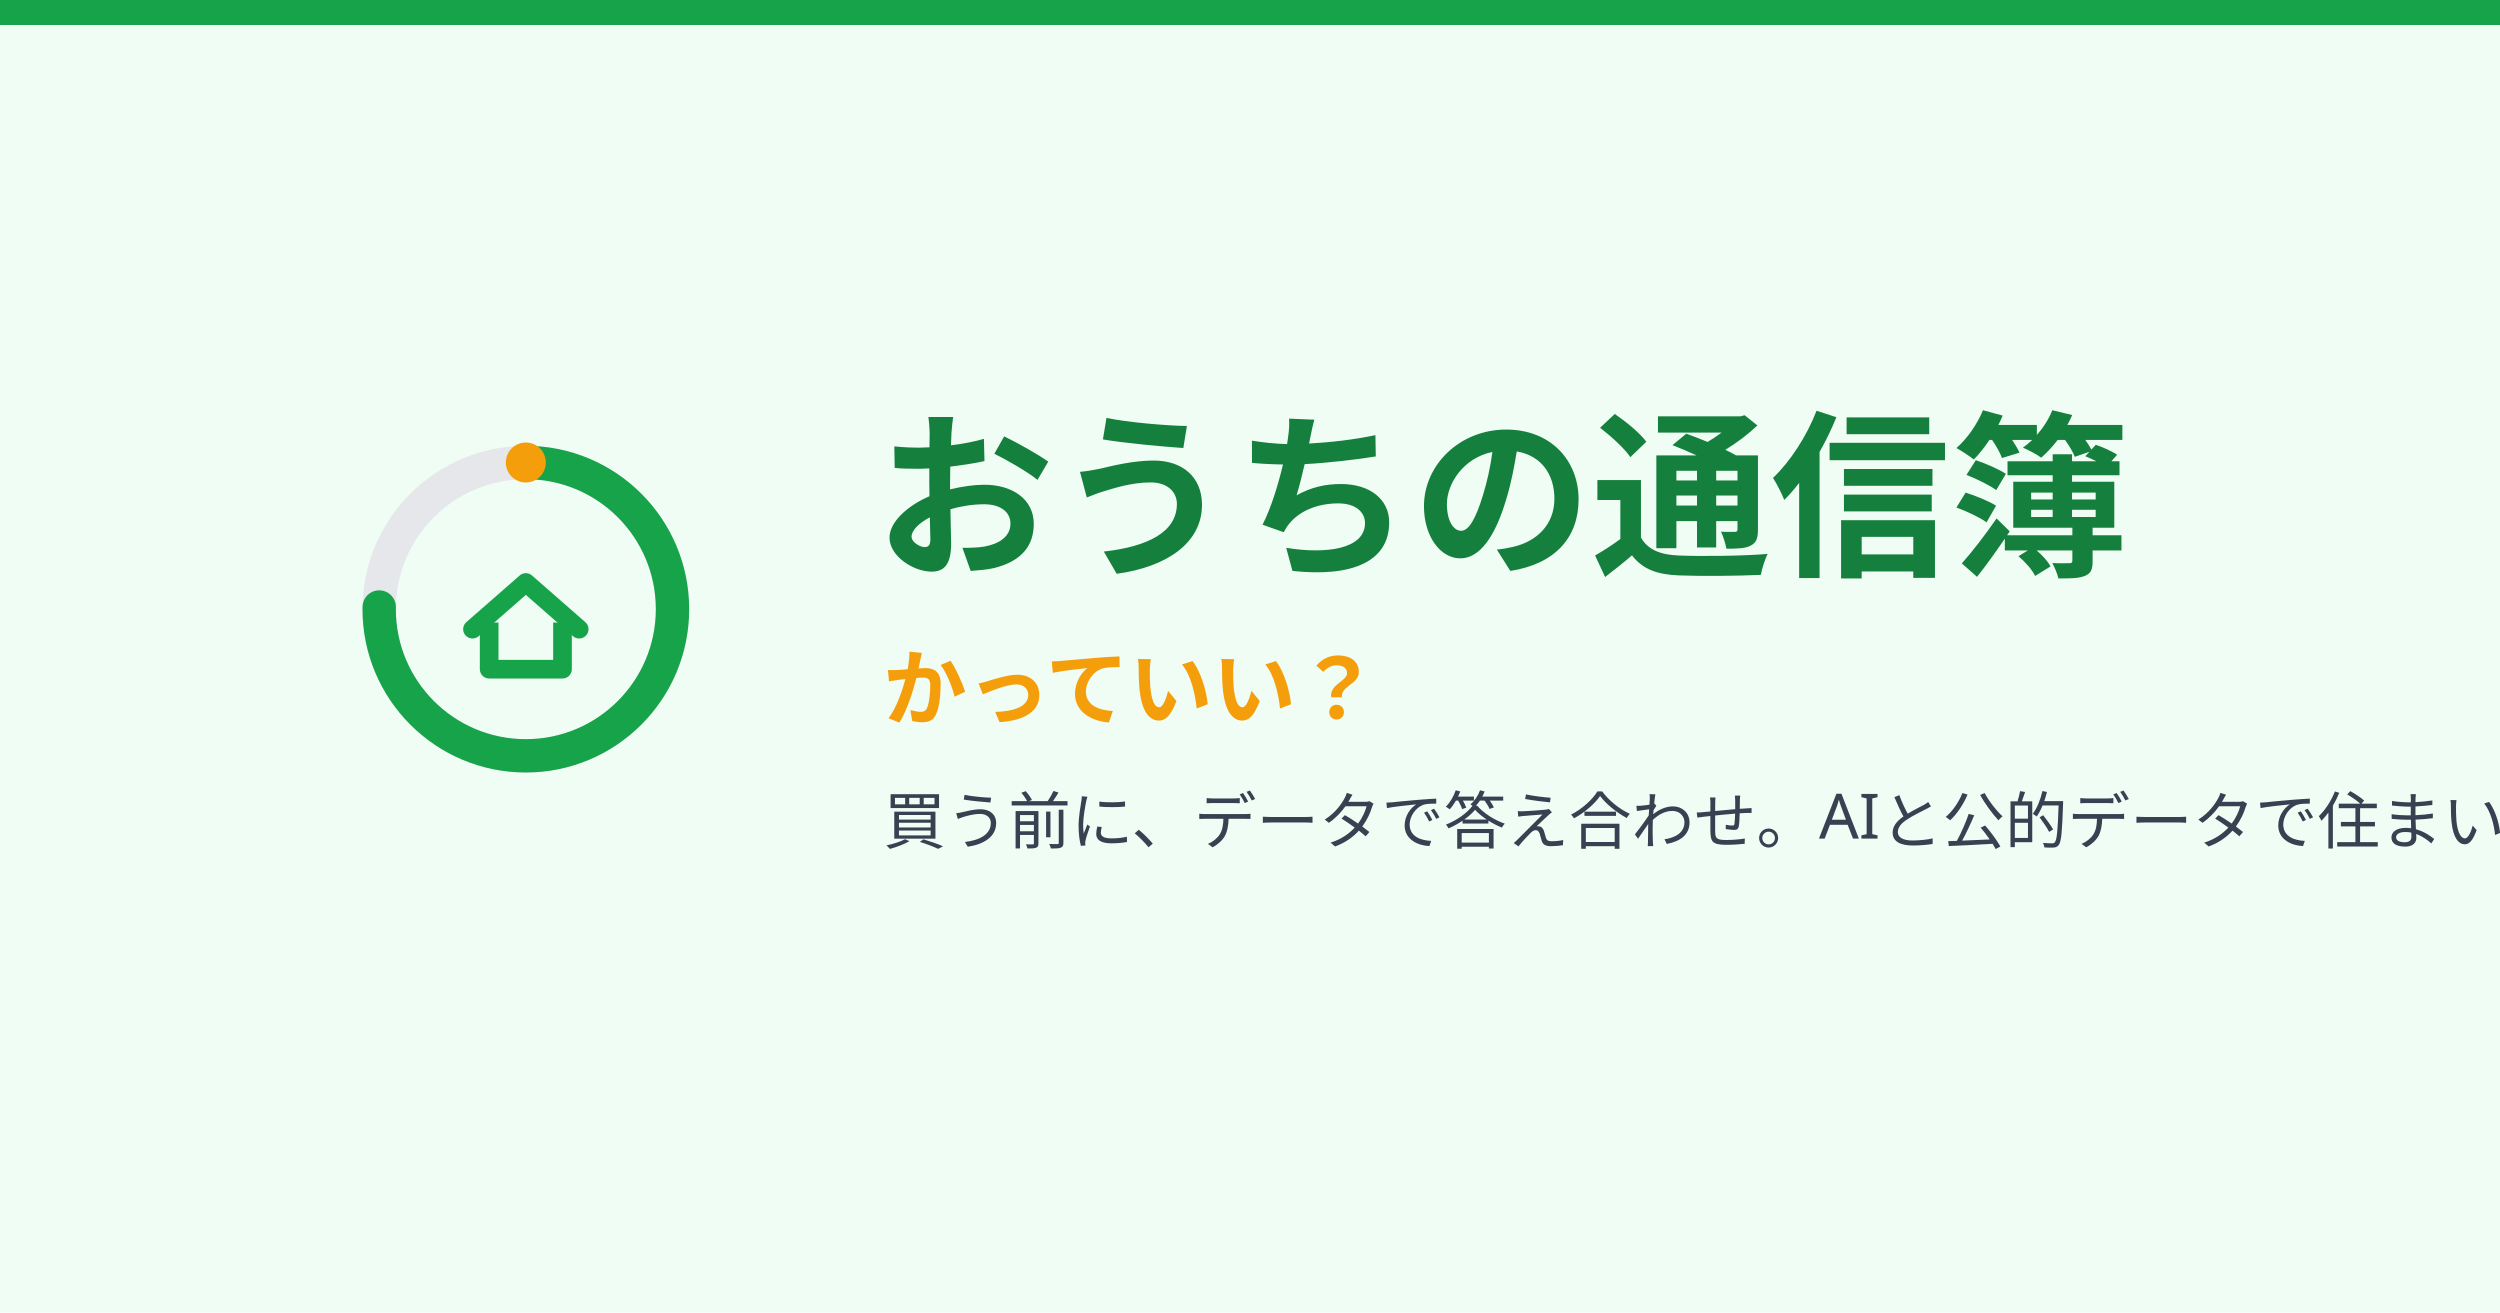
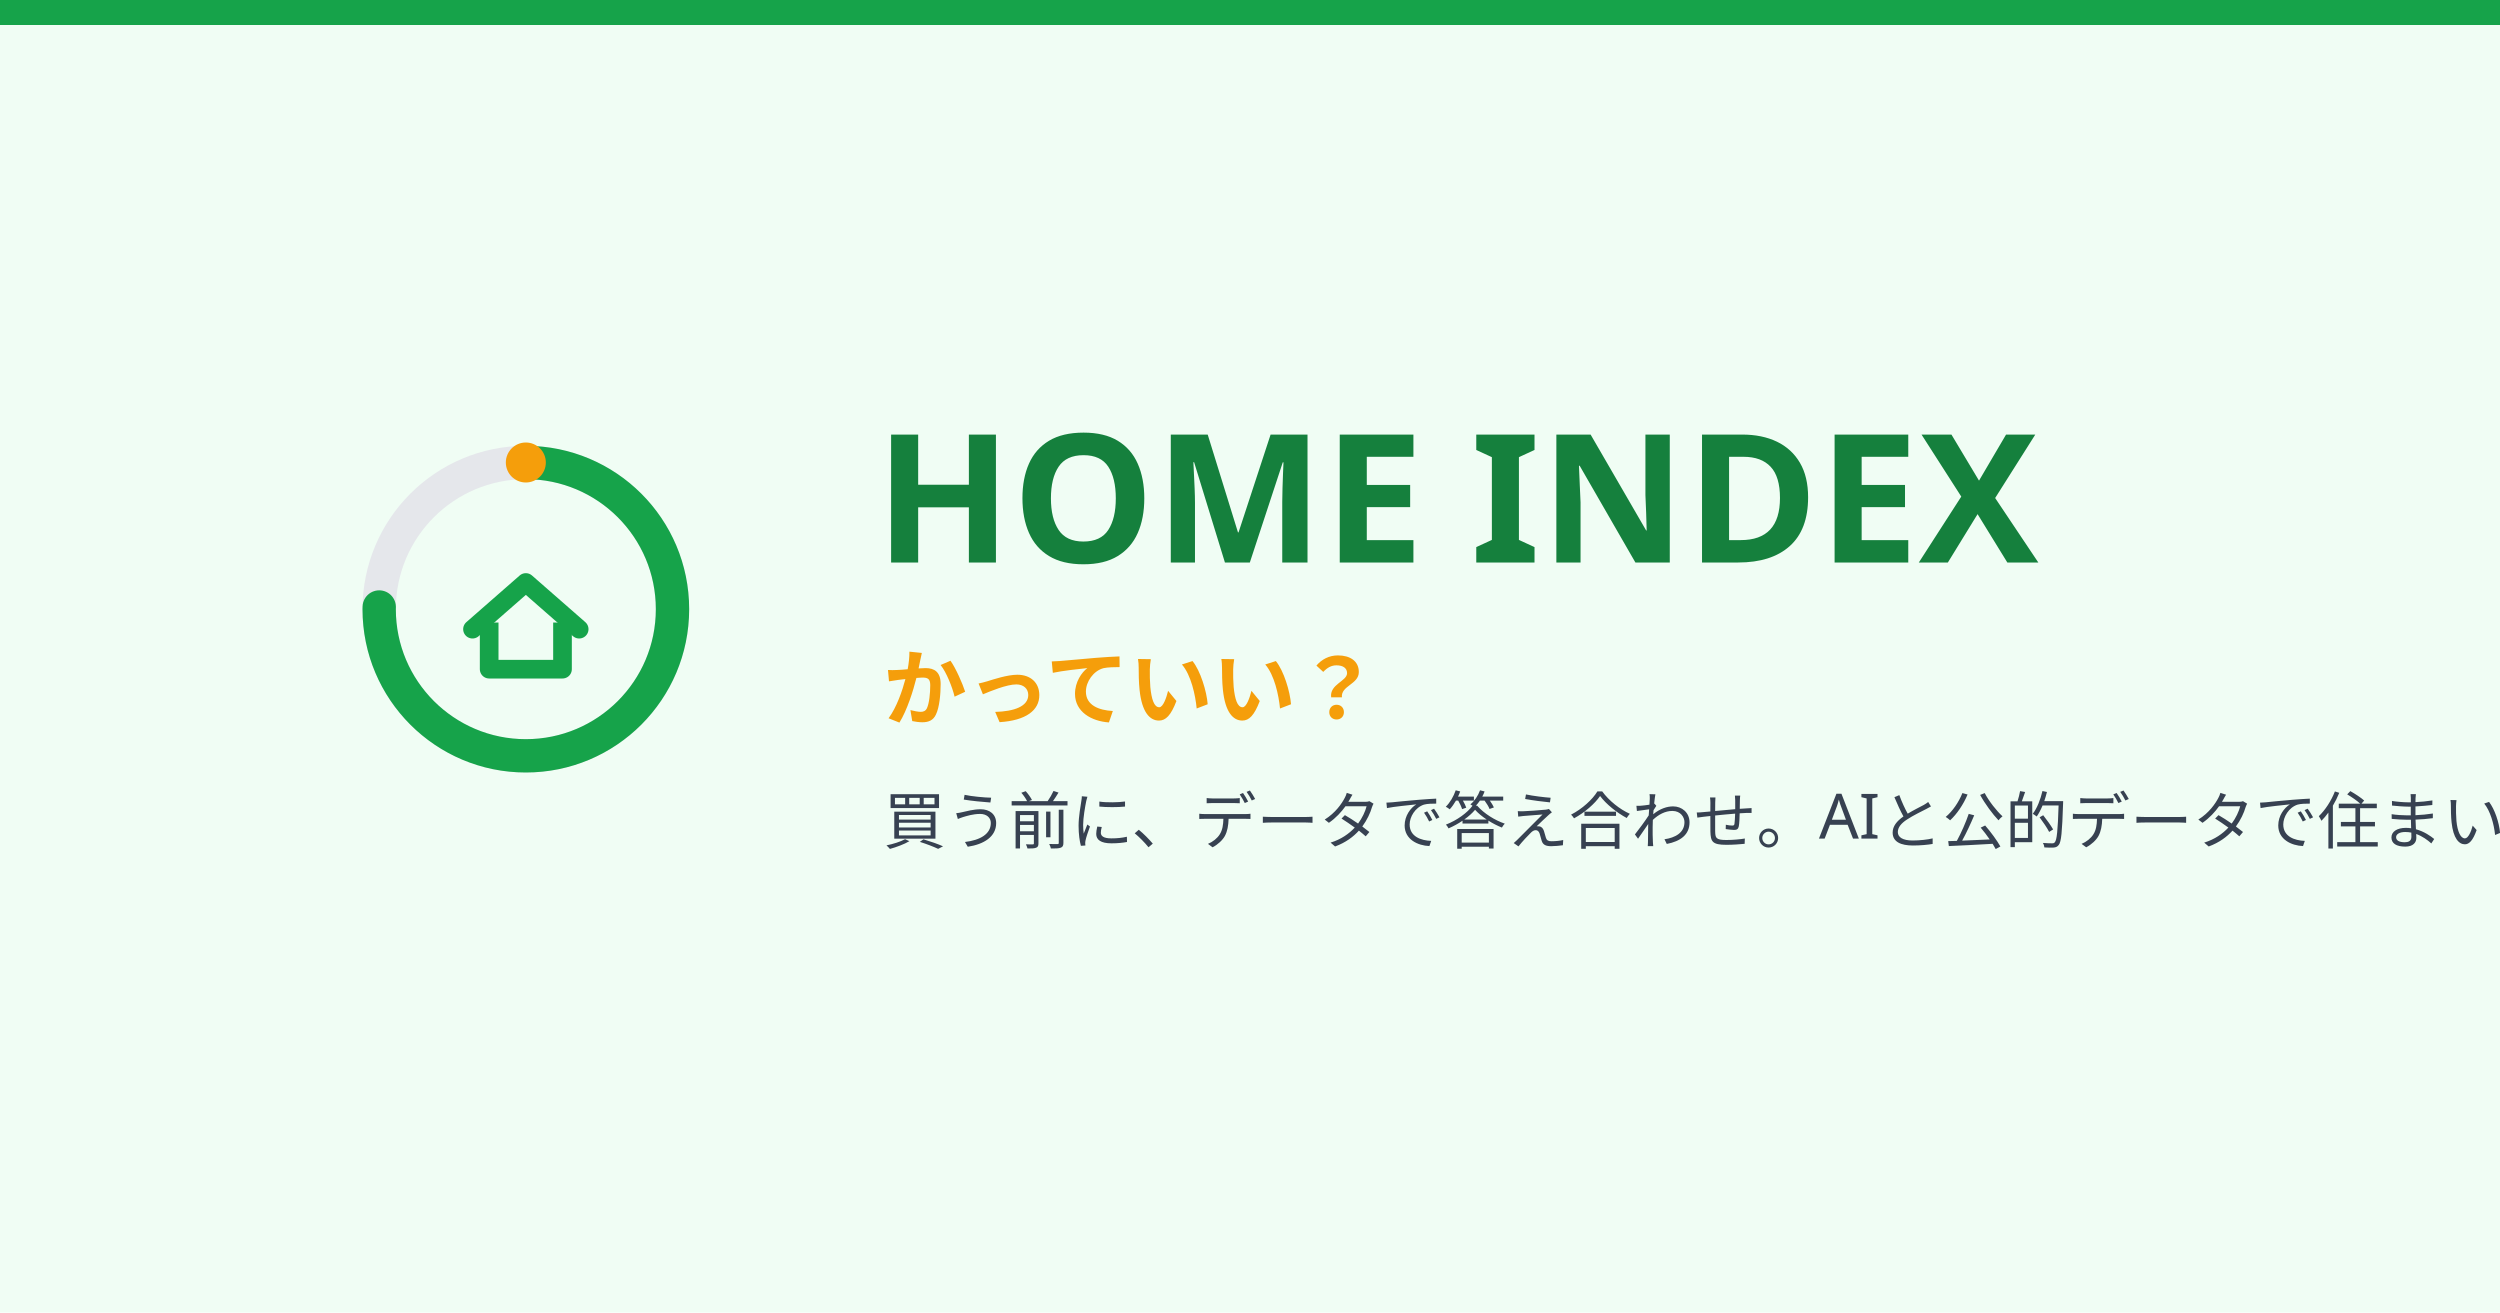
<svg xmlns="http://www.w3.org/2000/svg" viewBox="0 0 1200 630" width="1200" height="630">
  <rect width="1200" height="630" fill="#f0fdf4" />
  <rect x="0" y="0" width="1200" height="12" fill="#16a34a" />
  <g transform="translate(150,190) scale(3.2)">
    <circle cx="32" cy="32" r="22" fill="none" stroke="#e5e7eb" stroke-width="5" />
    <circle cx="32" cy="32" r="22" fill="none" stroke="#16a34a" stroke-width="5" stroke-linecap="round" stroke-dasharray="104 139" transform="rotate(-90 32 32)" />
    <circle cx="32" cy="10" r="3" fill="#f59e0b" />
    <path d="M24 35 L32 28 L40 35" fill="none" stroke="#16a34a" stroke-width="2.8" stroke-linecap="round" stroke-linejoin="round" />
    <path d="M26.5 34 V41 H37.5 V34" fill="none" stroke="#16a34a" stroke-width="2.8" stroke-linejoin="round" />
  </g>
-   <text x="420" y="270" font-family="Hiragino Kaku Gothic ProN, Meiryo, sans-serif" font-size="86" font-weight="800" fill="#15803d">おうちの通信簿</text>
+   <text x="420" y="270" font-family="Hiragino Kaku Gothic ProN, Meiryo, sans-serif" font-size="86" font-weight="800" fill="#15803d">HOME INDEX</text>
  <text x="424" y="345" font-family="Hiragino Kaku Gothic ProN, Meiryo, sans-serif" font-size="40" font-weight="700" fill="#f59e0b">かっていい？</text>
  <text x="424" y="405" font-family="Hiragino Kaku Gothic ProN, Meiryo, sans-serif" font-size="30" fill="#374151">買う前に、データで答え合わせ。AIと公的データで住まいを100点診断。</text>
</svg>
